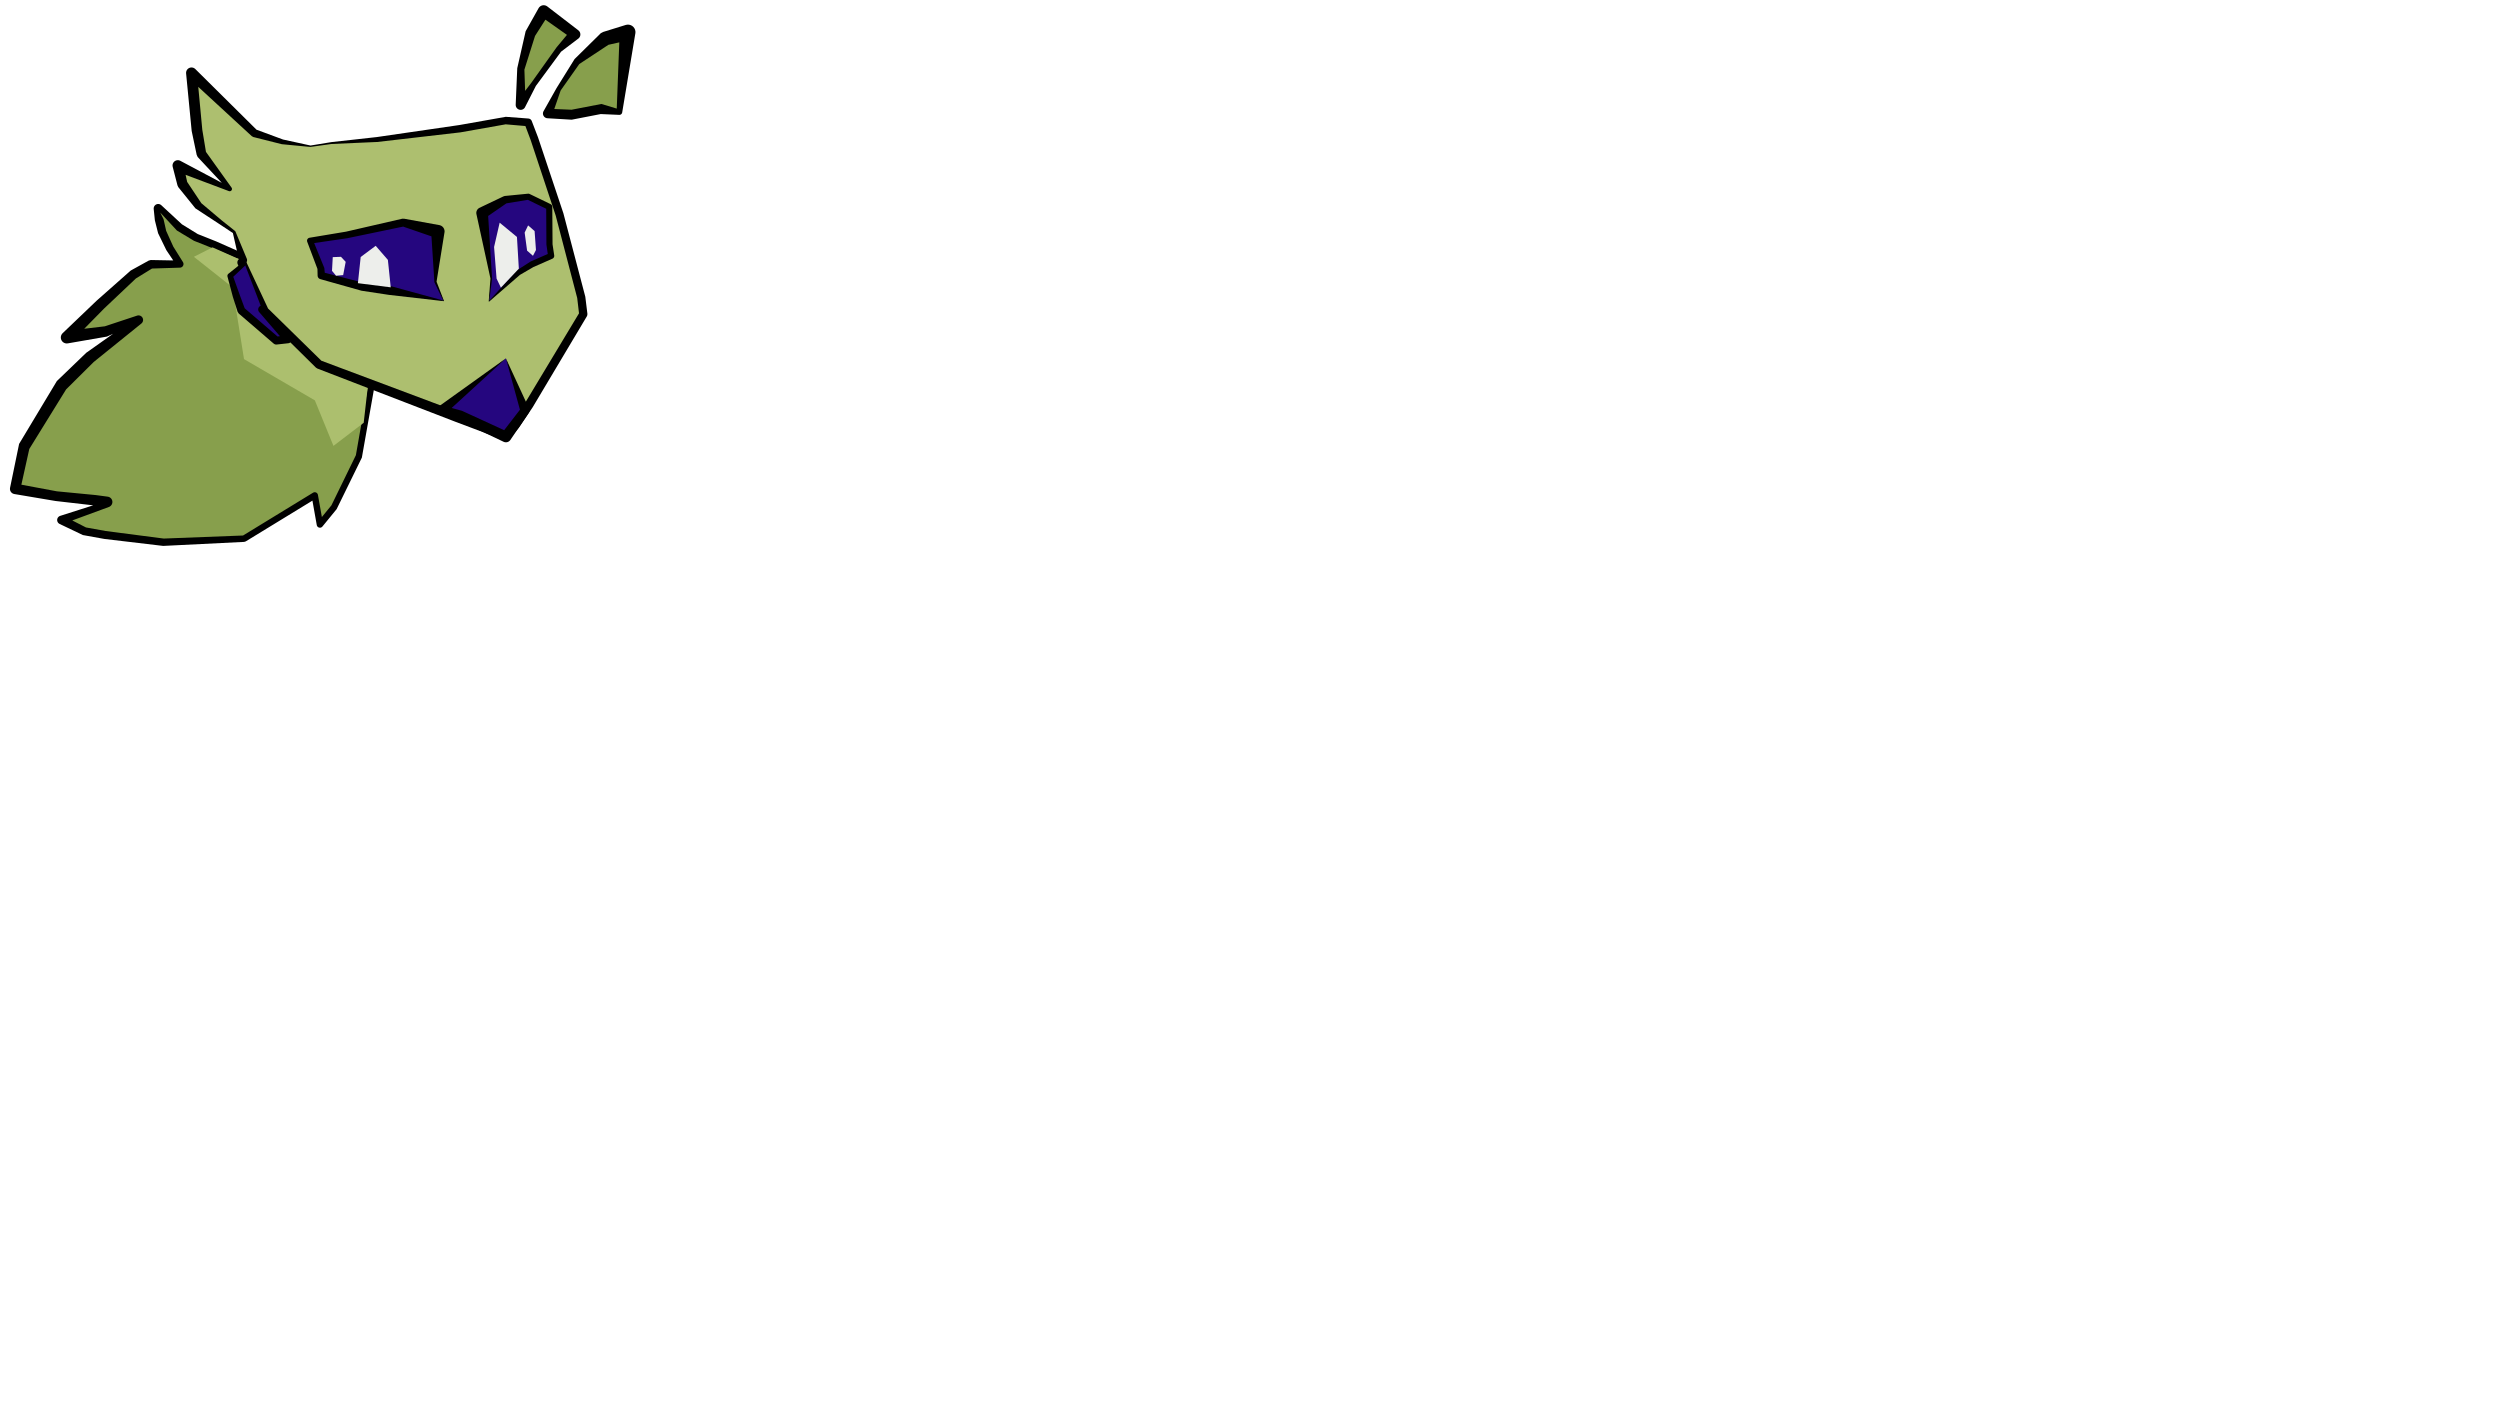
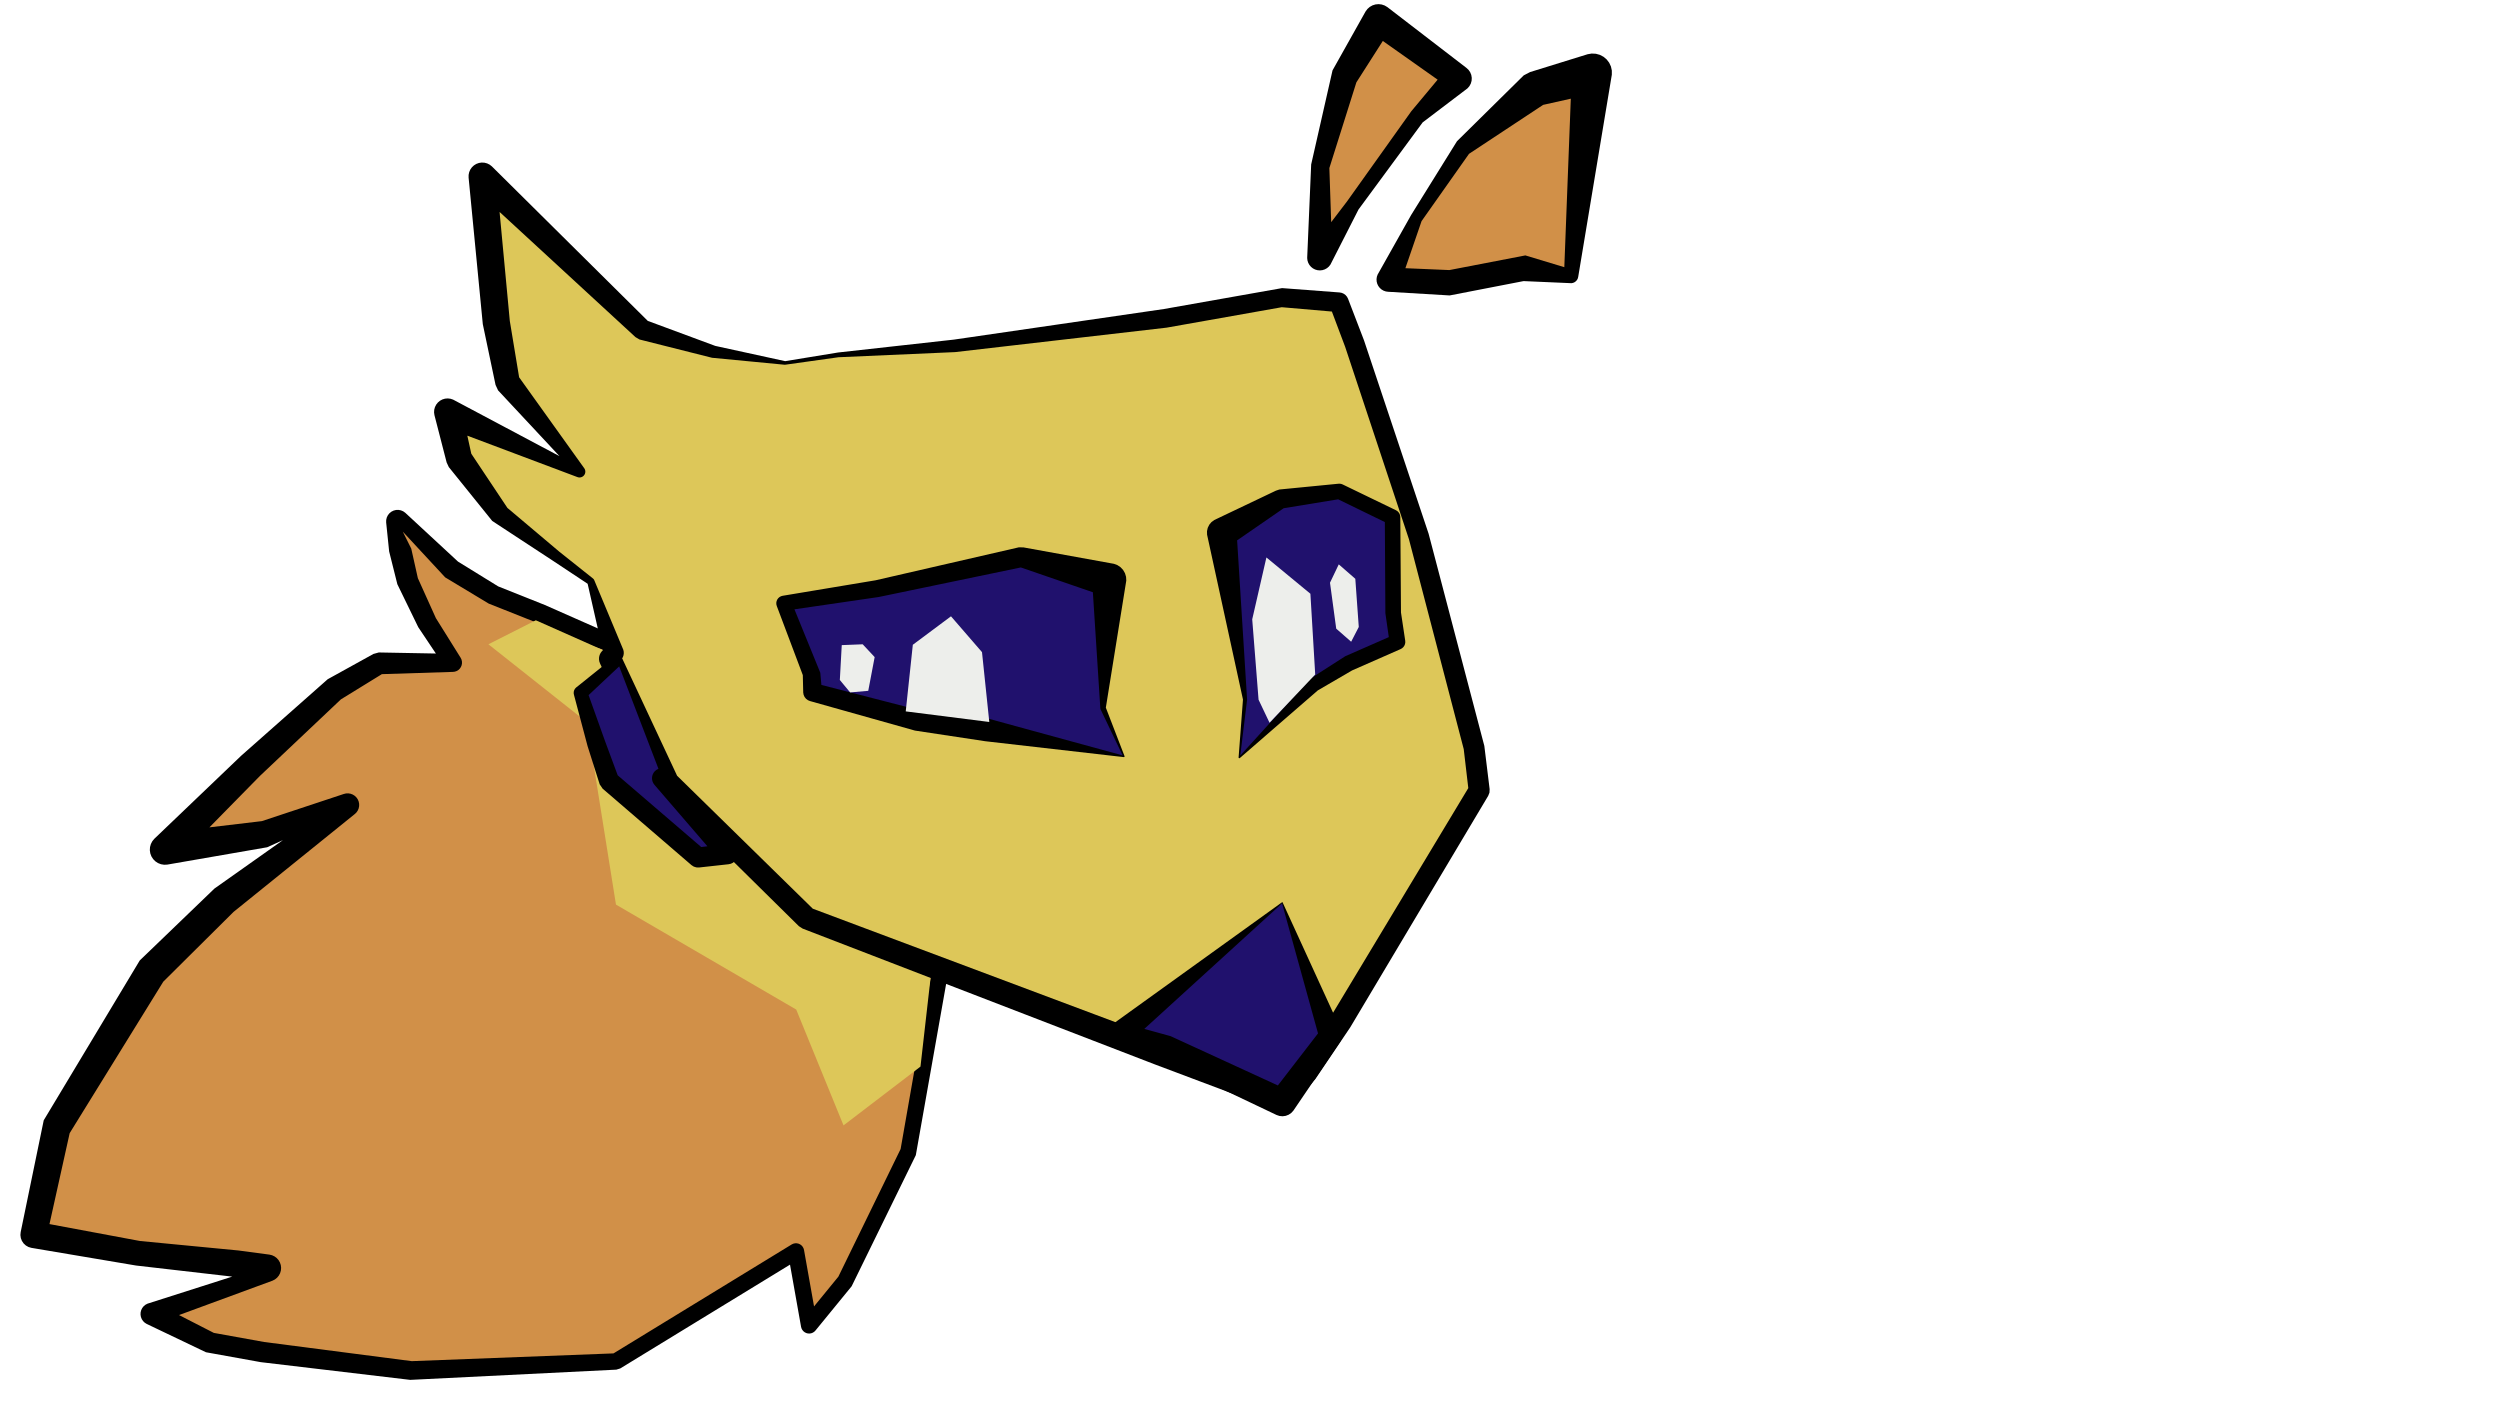
<svg xmlns="http://www.w3.org/2000/svg" version="1.1" x="0px" y="0px" width="1920px" height="1080px" viewBox="0 0 1920 1080">
-   <g id="blender_frame.18">
-     <g id="blender_object.Stroke.18.uuid_0x0">
+   <g id="blender_frame.17">
+     <g id="blender_object.Stroke.17.uuid_0x0">
      <g id="layer.Fills.uuid_0x1" />
      <g id="layer.black.uuid_0x2" />
      <g id="layer.skin.uuid_0x3" />
      <g id="layer.yella.uuid_0x4" />
      <g id="layer.red.uuid_0x5">
-         <polyline points="285.81,292.661 275.696,350.351 256.629,389.444 245.706,402.812 241.736,380.489 187.403,413.708 125.652,416.45 80.726,410.875 65.034,408.102 47.238,399.371 82.232,385.508 72.908,384.194 43.199,381.056 11.642,375.464 18.395,343.169 46.996,296.075 68.992,274.557 106.393,245.721 81.502,254.522 51.28,259.197 77.066,233.949 102.214,210.912 115.847,202.971 138.138,202.764 130.425,190.782 124.548,178.345 122.287,168.901 121.493,160.122 137.894,174.742 150.527,182.409 164.79,188.063 181.768,195.398 220.105,208.552" fill="#879F4C" stroke="none" fill-opacity="1" />
-         <path d="M288.241,293.087L288.278,292.605L288.219,292.124L288.068,291.664L287.831,291.243L287.515,290.876L287.134,290.578L286.702,290.359L286.236,290.229L285.754,290.193L285.273,290.251L284.813,290.402L284.392,290.64L284.025,290.956L283.726,291.336L283.508,291.768L283.378,292.235L273.325,349.582L254.536,388.104L247.195,397.088L244.167,380.057L244.018,379.546L243.763,379.079L243.413,378.678L242.986,378.36L242.501,378.142L241.98,378.033L241.448,378.037L240.93,378.156L240.448,378.383L186.658,411.27L125.764,413.609L81.184,407.824L66.02,405.083L55.509,399.698L83.741,389.317L84.474,388.937L85.116,388.418L85.641,387.781L86.027,387.051L86.26,386.259L86.328,385.436L86.231,384.616L85.971,383.832L85.559,383.117L85.011,382.498L84.351,382.002L83.605,381.648L82.804,381.451L73.471,380.206L43.723,377.341L16.41,372.239L22.504,344.791L50.763,299.066L71.983,277.997L108.533,248.496L109.045,248.011L109.45,247.433L109.731,246.786L109.877,246.095L109.881,245.389L109.744,244.697L109.471,244.046L109.073,243.463L108.566,242.972L107.971,242.592L107.312,242.339L106.616,242.223L105.91,242.25L105.224,242.417L80.515,250.605L64.689,252.484L79.926,236.969L104.377,213.851L116.746,206.24L138.165,205.559L138.756,205.49L139.319,205.298L139.829,204.99L140.262,204.582L140.599,204.091L140.824,203.54L140.928,202.954L140.905,202.359L140.757,201.782L140.489,201.25L133.045,189.328L127.604,177.271L125.612,168.356L123.054,163.222L135.854,177.03L148.99,184.942L163.668,190.774L180.666,197.948L219.495,210.329L219.853,210.414L220.221,210.428L220.585,210.369L220.93,210.24L221.244,210.047L221.513,209.796L221.729,209.497L221.882,209.162L221.967,208.803L221.98,208.435L221.921,208.072L221.793,207.726L221.599,207.413L221.348,207.143L221.05,206.928L220.715,206.775L182.771,192.804L165.954,185.371L151.85,179.747L139.724,172.268L123.803,157.531L123.19,157.094L122.498,156.799L121.758,156.661L121.006,156.685L120.277,156.87L119.605,157.209L119.022,157.684L118.555,158.274L118.226,158.95L118.05,159.682L118.036,160.434L118.939,169.204L121.414,179.096L127.722,192.06L133.044,200.015L115.817,199.694L114.198,200.139L100.387,207.776L74.256,230.882L48.073,255.921L47.461,256.662L47.016,257.514L46.759,258.44L46.7,259.399L46.843,260.349L47.181,261.249L47.699,262.059L48.374,262.742L49.177,263.27L50.073,263.619L51.021,263.774L51.981,263.727L82.116,258.496L86.887,256.335L66.214,270.953L43.658,292.663L14.674,340.909L7.72,374.644L7.636,375.555L7.761,376.461L8.088,377.315L8.601,378.073L9.272,378.695L10.066,379.148L10.943,379.41L42.544,384.747L72.416,388.192L78.163,385.993L46.004,396.257L45.383,396.582L44.842,397.03L44.407,397.58L44.096,398.209L43.923,398.889L43.895,399.59L44.014,400.282L44.275,400.933L44.665,401.516L45.168,402.005L45.763,402.379L63.649,410.926L80.189,413.912L125.303,419.262L187.513,416.175L188.691,415.815L239.939,384.482L243.275,403.244L243.416,403.735L243.655,404.187L243.982,404.579L244.383,404.896L244.84,405.124L245.334,405.253L245.845,405.277L246.349,405.195L246.826,405.012L247.255,404.734L247.617,404.374L258.541,391.006L277.915,351.433z" fill="#000000" stroke="none" fill-opacity="1" />
-         <polygon points="399.854,80.564 399.948,53.108 407.15,26.049 417.552,8.508 441.712,26.464 429.102,38.09 409.783,64.798" fill="#879F4C" stroke="none" fill-opacity="1" />
-         <path d="M396.049,80.551L396.119,81.294L396.333,82.009L396.683,82.668L397.154,83.246L397.729,83.722L398.386,84.076L399.099,84.295L399.841,84.37L400.584,84.3L401.299,84.085L401.958,83.736L402.536,83.265L403.012,82.69L403.366,82.033L403.585,81.32L403.66,80.577L402.738,53.478L410.891,27.621L418.879,15.114L435.422,26.797L427.476,36.327L408.066,63.556L396.634,78.536L396.3,79.204L396.103,79.923L396.05,80.667L396.143,81.408L396.379,82.115L396.748,82.764L397.237,83.327L397.826,83.785L398.494,84.119L399.213,84.316L399.957,84.369L400.698,84.276L401.405,84.04L402.054,83.671L402.617,83.182L403.075,82.593L411.54,65.984L430.905,39.691L444.436,29.419L445.014,28.754L445.434,27.979L445.675,27.132L445.725,26.252L445.582,25.382L445.253,24.565L444.754,23.839L444.109,23.239L420.242,4.889L419.431,4.409L418.538,4.108L417.602,3.999L416.664,4.087L415.765,4.368L414.943,4.83L414.236,5.452L413.673,6.208L403.694,23.999L397.25,52.39z" fill="#000000" stroke="none" fill-opacity="1" />
-         <polyline points="182.963,198.752 222.941,213.249 284.093,282.786 279.322,324.694 256.091,342.447 241.811,307.48 187.405,275.802 179.966,229.206 182.125,223.532 148.902,197.225 163.213,189.979" fill="#ACBF6E" stroke="none" fill-opacity="1" />
-         <polygon points="420.641,87.159 428.97,68.613 442.923,47.407 464.763,29.606 482.27,24.67 475.637,85.992 461.285,83.666 439.246,88.112" fill="#879F4C" stroke="none" fill-opacity="1" />
-         <path d="M417.298,85.658L417.069,86.339L416.978,87.051L417.027,87.768L417.215,88.462L417.535,89.105L417.974,89.673L418.516,90.145L419.139,90.502L419.82,90.731L420.533,90.823L421.25,90.773L421.943,90.585L422.586,90.265L423.155,89.826L423.627,89.284L423.984,88.661L430.573,69.492L444.892,49.186L467.259,34.409L475.618,32.537L473.66,83.398L461.904,79.845L438.962,84.27L420.828,83.499L420.111,83.533L419.413,83.706L418.763,84.012L418.185,84.439L417.702,84.97L417.331,85.586L417.088,86.261L416.981,86.972L417.014,87.69L417.188,88.387L417.493,89.037L417.92,89.615L418.452,90.098L419.067,90.469L419.743,90.712L420.453,90.819L439.051,91.93L461.36,87.6L475.278,88.207L475.797,88.23L476.307,88.133L476.781,87.922L477.195,87.607L477.524,87.206L477.753,86.739L477.868,86.233L488.003,25.29L488.002,24.041L487.732,22.821L487.206,21.688L486.448,20.695L485.494,19.889L484.389,19.307L483.184,18.976L481.937,18.913L480.705,19.119L463.325,24.504L461.414,25.497L441.266,45.375L427.448,67.611z" fill="#000000" stroke="none" fill-opacity="1" />
-         <polyline points="186.714,199.819 179.806,178.271 169.328,170.639 152.484,158.216 140.111,141.409 136.568,127.086 176.395,145.113 154.701,118.244 151.291,100.202 147.064,55.971 195.408,102.308 216.962,108.972 238.478,112.314 254.503,109.866 289.603,107.144 353.24,98.835 388.24,92.583 405.606,93.985 410.344,106.435 429.719,164.642 446.395,228.274 447.962,241.331 406.314,310.887 395.55,325.782 388.353,334.048 351.49,320.429 244.965,279.922 203.077,238.882 185.629,201.59" fill="#ADBF6F" stroke="none" fill-opacity="1" />
-         <path d="M183.807,200.751L184.045,201.3L184.385,201.792L184.815,202.209L185.317,202.533L185.874,202.754L186.462,202.861L187.061,202.852L187.646,202.726L188.195,202.488L188.687,202.148L189.104,201.718L189.428,201.216L189.649,200.659L189.756,200.07L189.747,199.472L189.621,198.887L180.872,177.929L180.713,177.615L180.465,177.366L170.318,169.289L154.639,156.063L143.738,139.708L142.537,134.258L175.667,146.721L176.011,146.835L176.371,146.877L176.732,146.845L177.079,146.74L177.397,146.566L177.673,146.33L177.895,146.043L178.053,145.717L178.142,145.366L178.157,145.003L178.097,144.646L177.966,144.308L177.768,144.004L158.173,116.639L155.358,99.625L152.271,66.725L193.296,104.511L194.507,105.224L216.414,110.745L238.394,112.852L254.585,110.581L289.749,109.033L353.608,101.652L388.379,95.483L403.501,96.79L407.51,107.446L426.765,165.52L443.298,228.863L444.677,240.631L403.504,309.035L392.426,323.302L387.116,329.207L352.851,316.796L246.812,277.036L205.857,236.911L188.666,200.169L188.331,199.603L187.891,199.114L187.365,198.721L186.772,198.437L186.135,198.275L185.478,198.24L184.828,198.333L184.208,198.552L183.642,198.888L183.153,199.327L182.76,199.854L182.476,200.447L182.314,201.084L182.279,201.74L182.372,202.391L182.591,203.011L200.039,240.303L242.618,282.317L243.773,283.056L350.111,324.055L386.928,337.906L387.893,338.135L388.884,338.126L389.845,337.881L390.719,337.412L391.455,336.748L398.555,328.398L409.039,312.856L450.689,242.964L451.071,241.994L451.118,240.953L449.519,227.9L432.699,163.861L413.199,105.485L408.378,92.93L408.072,92.338L407.642,91.828L407.109,91.428L406.499,91.157L405.845,91.029L388.471,89.713L352.806,96.027L289.407,105.26L254.447,109.149L238.479,111.763L217.381,107.158L196.999,99.605L149.942,52.968L149.28,52.45L148.526,52.077L147.713,51.862L146.873,51.816L146.041,51.939L145.251,52.227L144.535,52.668L143.922,53.245L143.438,53.932L143.102,54.703L142.927,55.526L142.922,56.367L147.206,100.593L151.055,118.933L151.814,120.575L170.355,140.441L138.247,123.375L137.463,123.112L136.641,123.013L135.817,123.083L135.024,123.317L134.294,123.707L133.658,124.236L133.142,124.883L132.768,125.62L132.55,126.419L132.498,127.244L132.614,128.063L136.296,142.352L136.946,143.739L150.058,160.002L168.335,171.987L178.851,178.961z" fill="#000000" stroke="none" fill-opacity="1" />
-         <polygon points="339.272,315.144 388.517,275.214 403.182,315.205 388.546,335.572 353.188,319.024" fill="#25067F" stroke="none" fill-opacity="1" />
-         <path d="M336.887,312.203L336.359,312.725L335.943,313.34L335.655,314.024L335.506,314.751L335.502,315.493L335.642,316.222L335.922,316.909L336.331,317.529L336.853,318.057L337.467,318.473L338.151,318.761L338.878,318.91L339.621,318.914L340.35,318.774L341.037,318.494L341.656,318.085L388.517,275.214L399.319,314.677L387.196,330.392L354.831,315.514L340.289,311.497L339.558,311.369L338.815,311.386L338.091,311.547L337.412,311.846L336.804,312.273L336.291,312.809L335.893,313.435L335.625,314.127L335.496,314.858L335.513,315.601L335.674,316.325L335.974,317.004L336.4,317.612L336.937,318.125L337.563,318.523L338.255,318.791L351.837,322.67L386.8,339.304L387.7,339.605L388.645,339.691L389.585,339.559L390.47,339.216L391.253,338.679L391.892,337.977L405.98,317.216L406.383,316.482L406.596,315.672L406.608,314.834L406.417,314.019L388.517,275.214z" fill="#000000" stroke="none" fill-opacity="1" />
-         <polygon points="266.256,180.429 309.663,170.919 336.508,177.728 334.431,216.503 340.701,231.06 299.413,223.106 278.47,220.239 246.721,211.667 246.43,205.958 238.088,184.851" fill="#25067F" stroke="none" fill-opacity="1" />
-         <path d="M265.706,177.921L265.228,178.077L264.789,178.323L264.406,178.649L264.094,179.044L263.866,179.493L263.729,179.977L263.689,180.479L263.748,180.979L263.904,181.457L264.149,181.896L264.476,182.279L264.871,182.591L265.32,182.819L265.804,182.956L266.306,182.996L266.805,182.937L309.612,174.033L331.355,181.52L333.602,216.459L333.668,216.832L340.331,230.762L300.061,219.742L279.096,217.151L249.412,209.495L249.08,205.822L241.276,186.673L266.654,182.965L267.141,182.839L267.594,182.62L267.996,182.317L268.331,181.941L268.586,181.507L268.751,181.032L268.821,180.533L268.792,180.031L268.666,179.544L268.447,179.091L268.143,178.689L267.768,178.354L267.334,178.099L266.859,177.934L266.36,177.864L265.858,177.893L237.732,182.583L237.237,182.719L236.785,182.961L236.398,183.297L236.095,183.711L235.892,184.182L235.798,184.687L235.819,185.199L235.953,185.694L243.801,206.528L243.926,211.81L244.049,212.5L244.34,213.138L244.78,213.684L245.342,214.103L245.991,214.369L277.651,223.274L298.856,226.487L340.659,231.278L340.707,231.282L340.754,231.275L340.8,231.259L340.84,231.233L340.874,231.199L340.9,231.158L340.916,231.113L340.923,231.066L340.919,231.018L340.905,230.972L335.271,216.353L341.443,177.992L341.373,176.863L341.05,175.78L340.488,174.798L339.718,173.97L338.78,173.339L337.723,172.937L310.408,167.981L309.015,167.959z" fill="#000000" stroke="none" fill-opacity="1" />
-         <polygon points="405.742,151.062 388.018,153.371 370.155,163.52 377.29,213.888 375.566,231.397 397.951,209.476 408.5,203.004 423.295,196.503 422.004,187.808 421.817,158.864" fill="#25067F" stroke="none" fill-opacity="1" />
-         <path d="M406.041,153.358L406.484,153.256L406.898,153.069L407.267,152.805L407.578,152.474L407.818,152.089L407.978,151.664L408.053,151.216L408.039,150.763L407.936,150.32L407.749,149.907L407.486,149.537L407.155,149.226L406.769,148.986L406.345,148.826L405.897,148.751L405.443,148.765L387.645,150.509L386.592,150.862L367.996,159.72L367.158,160.339L366.49,161.139L366.03,162.074L365.805,163.091L365.828,164.133L376.664,213.901L375.345,231.375L375.345,231.42L375.354,231.464L375.372,231.506L375.398,231.543L375.431,231.574L375.47,231.597L375.512,231.612L375.557,231.619L375.602,231.616L375.646,231.604L375.686,231.584L375.721,231.555L399.253,211.145L409.605,205.115L424.249,198.675L424.695,198.418L425.075,198.071L425.371,197.65L425.569,197.176L425.661,196.669L425.641,196.155L424.358,187.627L424.155,158.849L424.094,158.333L423.921,157.844L423.644,157.405L423.277,157.037L422.838,156.76L406.754,148.978L406.328,148.821L405.879,148.75L405.426,148.768L404.984,148.873L404.572,149.063L404.204,149.33L403.896,149.664L403.659,150.051L403.501,150.477L403.43,150.925L403.448,151.379L403.554,151.82L403.744,152.232L404.011,152.6L404.344,152.908L404.731,153.145L419.488,160.333L419.649,187.824L420.683,195.06L407.543,200.827L396.85,207.683L375.847,230.81L377.91,213.949L374.899,165.851L388.952,156.16z" fill="#000000" stroke="none" fill-opacity="1" />
-         <polygon points="277.009,197.371 288.528,188.782 297.891,199.596 300.09,220.677 274.87,217.481" fill="#EDEEEB" stroke="none" fill-opacity="1" />
-         <polyline points="384.681,220.909 398.47,206.349 397.017,181.97 383.737,171.017 379.455,189.694 381.37,213.954" fill="#EDEEEB" stroke="none" fill-opacity="1" />
-         <polyline points="254.977,208.003 255.557,197.477 261.879,197.229 265.489,201.097 263.554,211.274 258.086,211.757" fill="#EDEEEB" stroke="none" fill-opacity="1" />
-         <polyline points="404.81,192.507 402.932,178.642 405.579,173.104 410.573,177.459 411.619,192.002 409.319,196.458" fill="#EDEEEB" stroke="none" fill-opacity="1" />
+         <polyline points="723.439,737.629 697.708,884.411 649.195,983.875 621.402,1017.889 611.302,961.092 473.062,1045.613 315.946,1052.589 201.639,1038.404 161.715,1031.349 116.435,1009.134 205.471,973.862 181.749,970.519 106.157,962.534 25.868,948.307 43.049,866.139 115.819,746.315 171.785,691.566 266.944,618.198 203.613,640.59 126.72,652.485 192.326,588.247 256.311,529.632 290.999,509.428 347.716,508.901 328.091,478.416 313.137,446.773 307.384,422.744 305.364,400.406 347.093,437.605 379.235,457.113 415.527,471.498 458.723,490.159 556.264,523.628" fill="#D19048" stroke="none" fill-opacity="1" />
+         <path d="M729.626,738.714L729.719,737.486L729.57,736.263L729.186,735.093L728.581,734.021L727.779,733.087L726.809,732.328L725.71,731.772L724.524,731.442L723.296,731.349L722.074,731.498L720.904,731.882L719.832,732.487L718.898,733.29L718.139,734.259L717.583,735.358L717.253,736.544L691.674,882.454L643.87,980.466L625.191,1003.324L617.486,959.993L617.107,958.693L616.458,957.505L615.569,956.484L614.483,955.676L613.248,955.12L611.923,954.842L610.57,954.854L609.25,955.156L608.025,955.733L471.166,1039.409L316.232,1045.36L202.806,1030.64L164.223,1023.667L137.48,1009.965L209.31,983.554L211.175,982.587L212.809,981.266L214.144,979.644L215.128,977.788L215.719,975.772L215.893,973.678L215.645,971.592L214.983,969.598L213.935,967.777L212.543,966.204L210.864,964.941L208.966,964.041L206.925,963.54L183.179,960.372L107.492,953.083L37.999,940.102L53.504,870.265L125.404,753.925L179.393,700.318L272.388,625.26L273.693,624.026L274.724,622.555L275.439,620.907L275.809,619.15L275.82,617.354L275.471,615.592L274.776,613.936L273.763,612.453L272.473,611.203L270.959,610.237L269.283,609.594L267.511,609.3L265.716,609.366L263.971,609.792L201.103,630.624L160.837,635.405L199.604,595.932L261.816,537.111L293.286,517.746L347.782,516.014L349.286,515.839L350.72,515.349L352.017,514.567L353.119,513.527L353.976,512.278L354.549,510.876L354.813,509.384L354.754,507.871L354.377,506.404L353.697,505.05L334.756,474.716L320.912,444.038L315.845,421.356L309.336,408.294L341.903,443.427L375.324,463.557L412.671,478.394L455.92,496.648L554.713,528.151L555.625,528.367L556.561,528.4L557.487,528.251L558.365,527.923L559.163,527.431L559.849,526.793L560.397,526.033L560.787,525.18L561.003,524.268L561.036,523.331L560.887,522.406L560.56,521.528L560.067,520.73L559.429,520.044L558.669,519.495L557.816,519.106L461.276,483.561L418.486,464.648L382.603,450.339L351.749,431.309L311.241,393.813L309.683,392.702L307.921,391.952L306.039,391.6L304.126,391.661L302.271,392.133L300.561,392.994L299.077,394.203L297.888,395.704L297.051,397.425L296.604,399.287L296.568,401.201L298.867,423.514L305.164,448.682L321.213,481.666L334.753,501.907L290.921,501.09L286.802,502.223L251.664,521.654L185.178,580.443L118.559,644.151L117.001,646.036L115.87,648.203L115.216,650.559L115.067,653L115.43,655.418L116.29,657.707L117.608,659.767L119.326,661.507L121.369,662.85L123.647,663.738L126.061,664.131L128.503,664.013L205.177,650.703L217.314,645.204L164.716,682.398L107.327,737.634L33.581,860.388L15.888,946.22L15.675,948.538L15.993,950.843L16.825,953.017L18.129,954.945L19.837,956.527L21.858,957.681L24.089,958.346L104.493,971.927L180.496,980.69L195.119,975.095L113.296,1001.21L111.714,1002.038L110.34,1003.177L109.232,1004.577L108.441,1006.178L108.001,1007.908L107.93,1009.692L108.233,1011.451L108.895,1013.109L109.889,1014.593L111.169,1015.837L112.681,1016.786L158.19,1038.533L200.273,1046.132L315.058,1059.744L473.34,1051.888L476.338,1050.972L606.728,971.251L615.217,1018.989L615.576,1020.238L616.184,1021.387L617.016,1022.386L618.036,1023.192L619.199,1023.772L620.457,1024.099L621.756,1024.16L623.039,1023.953L624.252,1023.486L625.343,1022.78L626.265,1021.864L654.059,987.85L703.353,887.165z" fill="#000000" stroke="none" fill-opacity="1" />
+         <polygon points="1013.606,197.986 1013.844,128.128 1032.17,59.282 1058.635,14.652 1120.104,60.338 1088.022,89.919 1038.868,157.87" fill="#D19048" stroke="none" fill-opacity="1" />
+         <path d="M1003.923,197.953L1004.103,199.843L1004.647,201.661L1005.537,203.338L1006.736,204.81L1008.199,206.019L1009.87,206.919L1011.685,207.477L1013.573,207.669L1015.463,207.49L1017.281,206.945L1018.958,206.056L1020.43,204.856L1021.639,203.393L1022.539,201.722L1023.097,199.908L1023.289,198.019L1020.944,129.069L1041.687,63.28L1062.01,31.458L1104.102,61.184L1083.886,85.432L1034.5,154.71L1005.412,192.826L1004.563,194.524L1004.061,196.355L1003.926,198.248L1004.164,200.131L1004.763,201.932L1005.703,203.582L1006.947,205.016L1008.446,206.18L1010.144,207.029L1011.975,207.531L1013.868,207.666L1015.751,207.429L1017.552,206.829L1019.202,205.889L1020.636,204.646L1021.8,203.146L1043.338,160.89L1092.609,93.991L1127.036,67.855L1128.507,66.164L1129.575,64.193L1130.187,62.036L1130.315,59.798L1129.952,57.585L1129.115,55.505L1127.846,53.658L1126.204,52.131L1065.48,5.443L1063.416,4.221L1061.144,3.455L1058.763,3.178L1056.376,3.402L1054.087,4.117L1051.997,5.293L1050.197,6.876L1048.765,8.8L1023.374,54.066L1006.98,126.301z" fill="#000000" stroke="none" fill-opacity="1" />
+         <polyline points="461.765,498.693 563.482,535.58 719.071,712.503 706.933,819.131 647.825,864.301 611.493,775.334 473.065,694.733 454.137,576.179 459.632,561.742 375.102,494.808 411.514,476.374" fill="#DDC759" stroke="none" fill-opacity="1" />
+         <polygon points="1066.494,214.766 1087.687,167.577 1123.186,113.624 1178.754,68.33 1223.298,55.772 1206.421,211.795 1169.905,205.878 1113.832,217.19" fill="#D19048" stroke="none" fill-opacity="1" />
+         <path d="M1057.988,210.945L1057.406,212.678L1057.173,214.491L1057.299,216.315L1057.778,218.079L1058.591,219.716L1059.709,221.162L1061.087,222.363L1062.673,223.272L1064.406,223.854L1066.219,224.086L1068.043,223.961L1069.807,223.482L1071.444,222.668L1072.89,221.55L1074.091,220.172L1075,218.586L1091.764,169.815L1128.197,118.148L1185.106,80.551L1206.374,75.788L1201.392,205.195L1171.48,196.156L1113.108,207.413L1066.971,205.453L1065.145,205.539L1063.37,205.979L1061.716,206.758L1060.246,207.843L1059.016,209.195L1058.073,210.761L1057.453,212.481L1057.181,214.289L1057.267,216.115L1057.708,217.889L1058.486,219.543L1059.572,221.013L1060.923,222.244L1062.489,223.187L1064.209,223.806L1066.017,224.078L1113.335,226.903L1170.098,215.887L1205.508,217.431L1206.828,217.49L1208.127,217.244L1209.334,216.706L1210.385,215.905L1211.223,214.884L1211.805,213.697L1212.098,212.409L1237.885,57.35L1237.883,54.172L1237.196,51.068L1235.857,48.186L1233.929,45.659L1231.502,43.607L1228.69,42.126L1225.625,41.285L1222.451,41.124L1219.316,41.65L1175.095,55.351L1170.234,57.877L1118.97,108.452L1083.814,165.029z" fill="#000000" stroke="none" fill-opacity="1" />
+         <polyline points="471.307,501.409 453.731,446.583 427.072,427.166 384.214,395.558 352.733,352.795 343.719,316.351 445.053,362.218 389.856,293.856 381.181,247.952 370.424,135.414 493.429,253.308 548.269,270.264 603.012,278.768 643.784,272.54 733.09,265.614 895.004,244.473 984.055,228.564 1028.241,232.132 1040.296,263.81 1089.592,411.908 1132.022,573.808 1136.009,607.03 1030.042,784.002 1002.654,821.899 984.343,842.931 890.551,808.28 619.517,705.216 512.94,600.797 468.546,505.914" fill="#DDC759" stroke="none" fill-opacity="1" />
+         <path d="M463.911,503.78L464.516,505.177L465.381,506.43L466.475,507.489L467.754,508.315L469.169,508.876L470.667,509.149L472.19,509.125L473.678,508.805L475.075,508.2L476.328,507.335L477.387,506.241L478.213,504.962L478.774,503.546L479.047,502.049L479.024,500.526L478.703,499.038L456.444,445.713L456.04,444.914L455.408,444.28L429.591,423.731L389.697,390.08L361.961,348.467L358.908,334.601L443.201,366.309L444.076,366.601L444.992,366.708L445.911,366.626L446.793,366.357L447.603,365.914L448.304,365.315L448.868,364.586L449.272,363.756L449.497,362.862L449.535,361.94L449.383,361.03L449.049,360.17L448.547,359.397L398.69,289.772L391.529,246.483L383.673,162.774L488.055,258.914L491.135,260.727L546.873,274.776L602.799,280.136L643.994,274.359L733.463,270.419L895.94,251.64L984.41,235.943L1022.884,239.269L1033.084,266.382L1082.074,414.141L1124.141,575.307L1127.65,605.248L1022.893,779.291L994.706,815.589L981.194,830.613L894.015,799.036L624.215,697.875L520.014,595.783L476.275,502.298L475.421,500.86L474.303,499.616L472.963,498.614L471.454,497.893L469.834,497.479L468.163,497.39L466.508,497.629L464.93,498.186L463.492,499.04L462.248,500.158L461.246,501.497L460.525,503.006L460.112,504.627L460.023,506.297L460.261,507.953L460.818,509.53L505.211,604.413L613.545,711.311L616.484,713.192L887.042,817.506L980.717,852.746L983.172,853.329L985.694,853.307L988.138,852.682L990.362,851.491L992.235,849.802L1010.3,828.555L1036.974,789.012L1142.947,611.184L1143.918,608.716L1144.038,606.066L1139.968,572.855L1097.174,409.921L1047.559,261.393L1035.293,229.448L1034.515,227.941L1033.42,226.645L1032.063,225.626L1030.513,224.937L1028.848,224.611L984.644,221.262L893.9,237.328L732.592,260.819L643.643,270.715L603.014,277.366L549.334,265.65L497.477,246.431L377.749,127.772L376.062,126.455L374.145,125.504L372.075,124.958L369.939,124.84L367.822,125.154L365.811,125.887L363.989,127.009L362.43,128.475L361.198,130.225L360.343,132.187L359.9,134.281L359.887,136.421L370.787,248.945L380.581,295.609L382.512,299.786L429.685,350.333L347.992,306.91L345.996,306.242L343.906,305.99L341.809,306.166L339.79,306.762L337.933,307.754L336.315,309.101L335.003,310.746L334.05,312.623L333.496,314.654L333.364,316.755L333.66,318.839L343.028,355.195L344.682,358.722L378.043,400.102L424.544,430.595L451.303,448.338z" fill="#000000" stroke="none" fill-opacity="1" />
+         <polygon points="859.464,794.834 984.761,693.237 1022.074,794.989 984.834,846.81 894.872,804.705" fill="#20116D" stroke="none" fill-opacity="1" />
+         <path d="M853.397,787.351L852.054,788.678L850.995,790.242L850.262,791.983L849.883,793.833L849.872,795.721L850.229,797.576L850.942,799.325L851.981,800.901L853.309,802.244L854.873,803.303L856.613,804.036L858.463,804.415L860.352,804.426L862.206,804.069L863.955,803.356L865.532,802.316L984.609,693.787L1012.244,793.646L981.399,833.628L899.051,795.775L862.051,785.554L860.191,785.228L858.303,785.27L856.46,785.681L854.732,786.443L853.186,787.527L851.881,788.892L850.868,790.486L850.184,792.247L849.858,794.107L849.901,795.995L850.311,797.838L851.073,799.566L852.158,801.112L853.523,802.417L855.116,803.43L856.877,804.113L891.435,813.982L980.391,856.304L982.682,857.069L985.087,857.289L987.478,856.953L989.729,856.079L991.721,854.713L993.347,852.927L1029.193,800.105L1030.217,798.236L1030.76,796.176L1030.79,794.045L1030.305,791.971L985.072,693.123L985.041,693.06L984.998,693.005L984.944,692.961L984.882,692.928L984.815,692.91L984.745,692.906L984.676,692.916L984.61,692.941L984.552,692.979z" fill="#000000" stroke="none" fill-opacity="1" />
+         <polygon points="673.688,452.075 784.13,427.878 852.431,445.201 847.149,543.859 863.1,580.896 758.051,560.657 704.766,553.364 623.984,531.554 623.243,517.027 602.019,463.324" fill="#20116D" stroke="none" fill-opacity="1" />
+         <path d="M672.29,445.694L671.072,446.089L669.955,446.715L668.981,447.546L668.188,448.551L667.606,449.692L667.258,450.924L667.157,452.201L667.308,453.472L667.703,454.69L668.328,455.808L669.159,456.782L670.165,457.575L671.305,458.156L672.538,458.504L673.814,458.605L675.086,458.455L784.001,435.8L839.322,454.849L845.038,543.746L845.207,544.695L862.158,580.138L759.699,552.099L706.357,545.508L630.833,526.027L629.987,516.683L610.131,467.962L674.701,458.527L675.94,458.206L677.093,457.648L678.115,456.877L678.967,455.921L679.616,454.817L680.037,453.608L680.214,452.34L680.141,451.062L679.819,449.822L679.262,448.669L678.491,447.647L677.535,446.795L676.431,446.146L675.222,445.725L673.953,445.548L672.675,445.622L601.114,457.555L599.855,457.9L598.704,458.516L597.72,459.372L596.949,460.426L596.432,461.624L596.194,462.907L596.247,464.211L596.588,465.47L616.556,518.478L616.873,531.917L617.186,533.674L617.926,535.297L619.047,536.686L620.478,537.752L622.128,538.429L702.681,561.086L756.634,569.26L862.993,581.451L863.115,581.461L863.236,581.444L863.351,581.402L863.454,581.336L863.541,581.25L863.607,581.147L863.649,581.032L863.665,580.911L863.655,580.789L863.619,580.672L849.286,543.477L864.987,445.874L864.812,443.002L863.988,440.245L862.558,437.748L860.599,435.641L858.212,434.035L855.523,433.013L786.026,420.403L782.48,420.345z" fill="#000000" stroke="none" fill-opacity="1" />
+         <polygon points="1028.587,377.355 983.491,383.229 938.041,409.052 956.196,537.204 951.808,581.753 1008.762,525.98 1035.603,509.511 1073.247,492.972 1069.963,470.85 1069.486,397.206" fill="#20116D" stroke="none" fill-opacity="1" />
+         <path d="M1029.348,383.198L1030.473,382.937L1031.526,382.462L1032.466,381.79L1033.257,380.948L1033.868,379.968L1034.276,378.888L1034.466,377.748L1034.43,376.593L1034.169,375.468L1033.694,374.415L1033.022,373.475L1032.18,372.685L1031.2,372.073L1030.12,371.665L1028.98,371.475L1027.825,371.511L982.542,375.948L979.863,376.845L932.548,399.384L930.415,400.959L928.716,402.994L927.547,405.373L926.974,407.961L927.031,410.612L954.601,537.238L951.246,581.697L951.246,581.812L951.27,581.925L951.316,582.03L951.382,582.124L951.466,582.203L951.564,582.263L951.672,582.301L951.786,582.318L951.901,582.311L952.011,582.28L952.114,582.228L952.204,582.157L1012.076,530.227L1038.414,514.883L1075.674,498.497L1076.808,497.844L1077.775,496.961L1078.528,495.891L1079.033,494.683L1079.266,493.395L1079.215,492.086L1075.953,470.388L1075.436,397.167L1075.281,395.855L1074.84,394.61L1074.135,393.492L1073.201,392.558L1072.084,391.853L1031.16,372.053L1030.076,371.653L1028.935,371.472L1027.781,371.517L1026.658,371.787L1025.608,372.27L1024.674,372.949L1023.889,373.797L1023.286,374.782L1022.885,375.865L1022.705,377.006L1022.75,378.16L1023.019,379.284L1023.502,380.333L1024.181,381.268L1025.029,382.052L1026.014,382.656L1063.56,400.943L1063.97,470.889L1066.601,489.301L1033.169,503.973L1005.963,521.417L952.523,580.261L957.772,537.359L950.112,414.983L985.867,390.325z" fill="#000000" stroke="none" fill-opacity="1" />
+         <polygon points="701.048,495.18 730.355,473.326 754.177,500.842 759.773,554.478 695.604,546.348" fill="#EDEEEB" stroke="none" fill-opacity="1" />
+         <polyline points="975.001,555.068 1010.083,518.023 1006.387,455.996 972.599,428.126 961.703,475.647 966.576,537.372" fill="#EDEEEB" stroke="none" fill-opacity="1" />
+         <polyline points="644.992,522.232 646.467,495.449 662.552,494.818 671.736,504.66 666.815,530.554 652.901,531.783" fill="#EDEEEB" stroke="none" fill-opacity="1" />
+         <polyline points="1026.215,482.806 1021.436,447.527 1028.171,433.438 1040.877,444.518 1043.539,481.519 1037.686,492.858" fill="#EDEEEB" stroke="none" fill-opacity="1" />
      </g>
      <g id="layer.apron.uuid_0x6">
-         <polyline points="201.319,237.653 221.09,260.578 212.173,261.589 185.343,238.523 181.453,227.168 176.733,211.877 187.773,202.329" fill="#25067F" stroke="none" fill-opacity="1" />
-         <path d="M203.624,235.666L203.192,235.254L202.688,234.935L202.131,234.72L201.544,234.618L200.947,234.633L200.365,234.763L199.82,235.005L199.332,235.349L198.92,235.781L198.601,236.285L198.386,236.841L198.284,237.429L198.299,238.026L198.429,238.608L198.671,239.153L199.015,239.641L215.001,258.194L213.145,258.432L187.927,236.773L184.057,226.32L179.141,212.567L188.792,203.506L189.002,203.285L189.164,203.027L189.274,202.742L189.326,202.441L189.318,202.136L189.251,201.839L189.127,201.56L188.951,201.311L188.729,201.101L188.471,200.938L188.186,200.828L187.886,200.776L187.581,200.784L187.283,200.852L187.004,200.976L186.755,201.152L175.361,210.291L175.034,210.648L174.797,211.07L174.664,211.536L174.641,212.02L174.729,212.496L178.837,227.975L182.494,239.499L183.38,240.807L210.199,263.885L210.895,264.335L211.686,264.578L212.514,264.598L221.434,263.613L222.08,263.468L222.679,263.187L223.203,262.784L223.628,262.277L223.935,261.691L224.108,261.053L224.139,260.392L224.028,259.74L223.779,259.127L223.403,258.583z" fill="#000000" stroke="none" fill-opacity="1" />
+         <polyline points="508.468,597.672 558.771,655.999 536.083,658.573 467.819,599.885 457.923,570.992 445.912,532.089 474.003,507.795" fill="#20116D" stroke="none" fill-opacity="1" />
+         <path d="M514.333,592.614L513.153,591.505L511.769,590.666L510.24,590.133L508.634,589.93L507.021,590.064L505.471,590.532L504.052,591.311L502.826,592.368L501.846,593.657L501.156,595.122L500.786,596.698L500.751,598.316L501.054,599.907L501.681,601.399L502.604,602.729L543.278,649.934L538.556,650.538L474.393,595.432L464.548,568.835L452.039,533.845L476.593,510.79L477.128,510.227L477.543,509.571L477.821,508.846L477.953,508.081L477.933,507.305L477.762,506.548L477.446,505.838L476.998,505.204L476.435,504.669L475.779,504.255L475.054,503.976L474.289,503.845L473.513,503.865L472.755,504.036L472.046,504.351L471.412,504.799L442.422,528.053L441.589,528.961L440.987,530.036L440.647,531.22L440.589,532.451L440.814,533.663L451.266,573.047L460.57,602.368L462.824,605.695L531.061,664.415L532.831,665.557L534.845,666.177L536.952,666.228L559.647,663.722L561.289,663.352L562.813,662.638L564.147,661.612L565.23,660.323L566.009,658.832L566.449,657.208L566.529,655.526L566.246,653.868L565.612,652.309L564.657,650.923z" fill="#000000" stroke="none" fill-opacity="1" />
      </g>
    </g>
  </g>
</svg>
